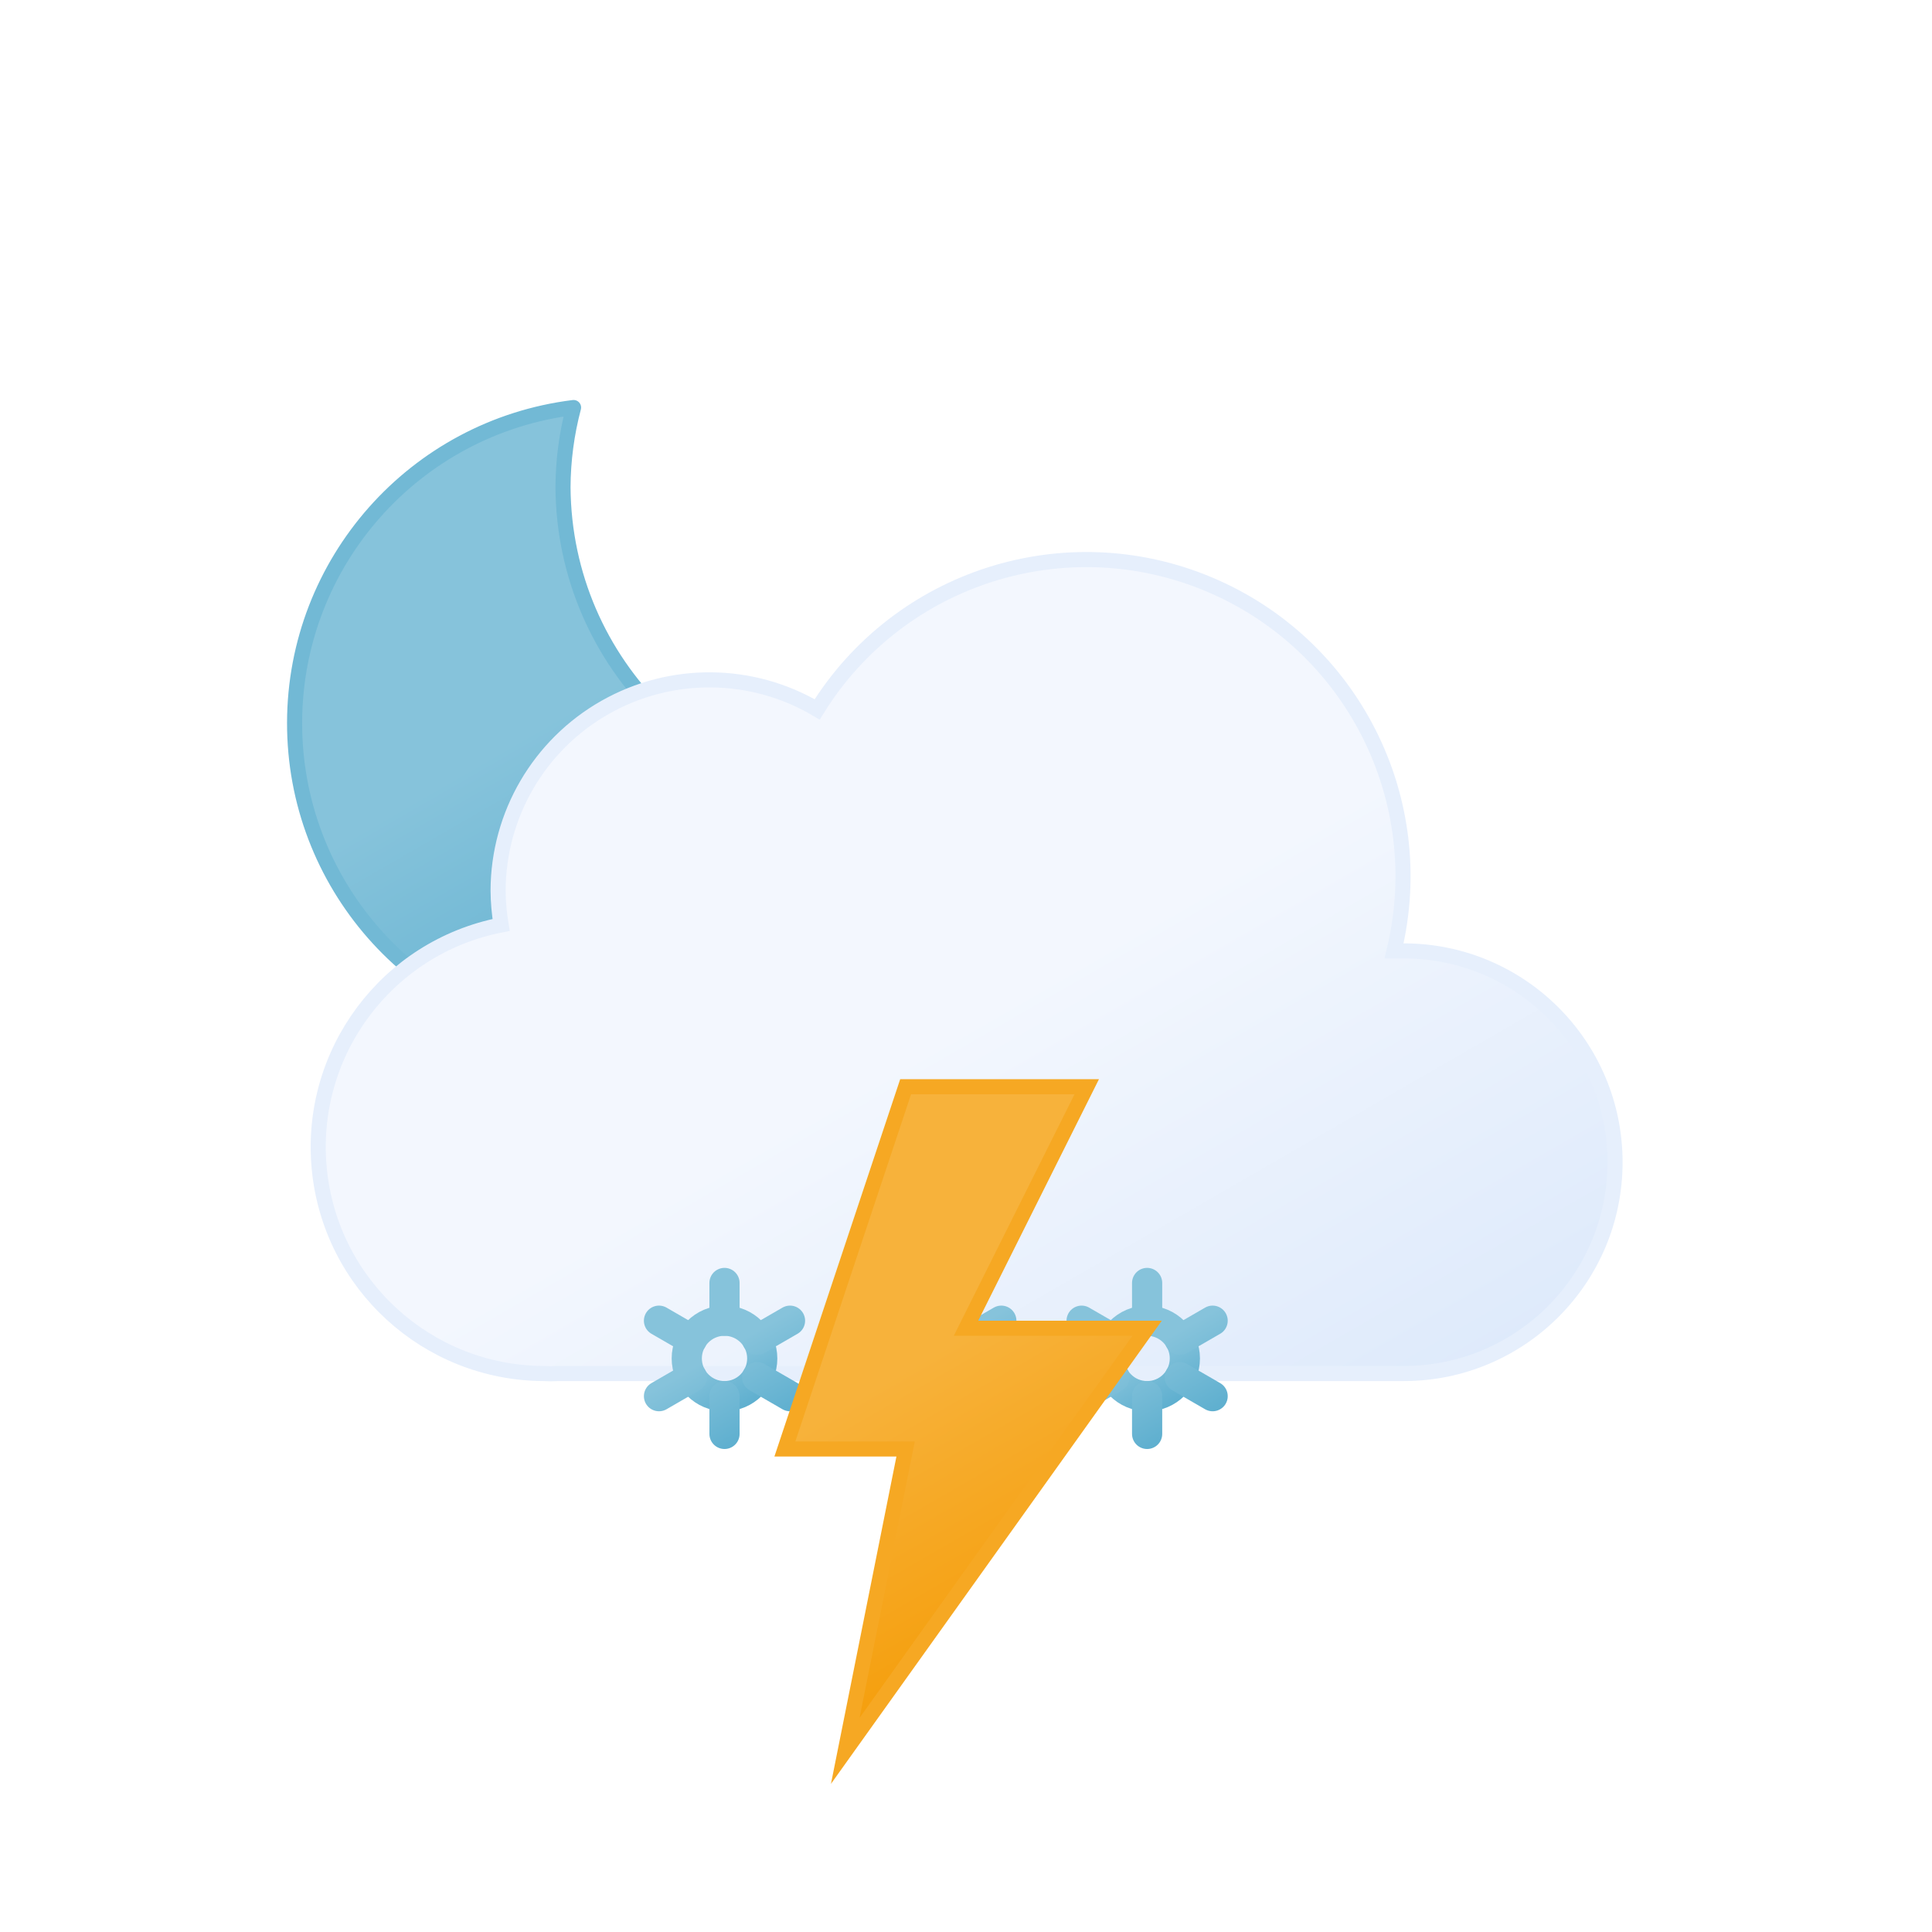
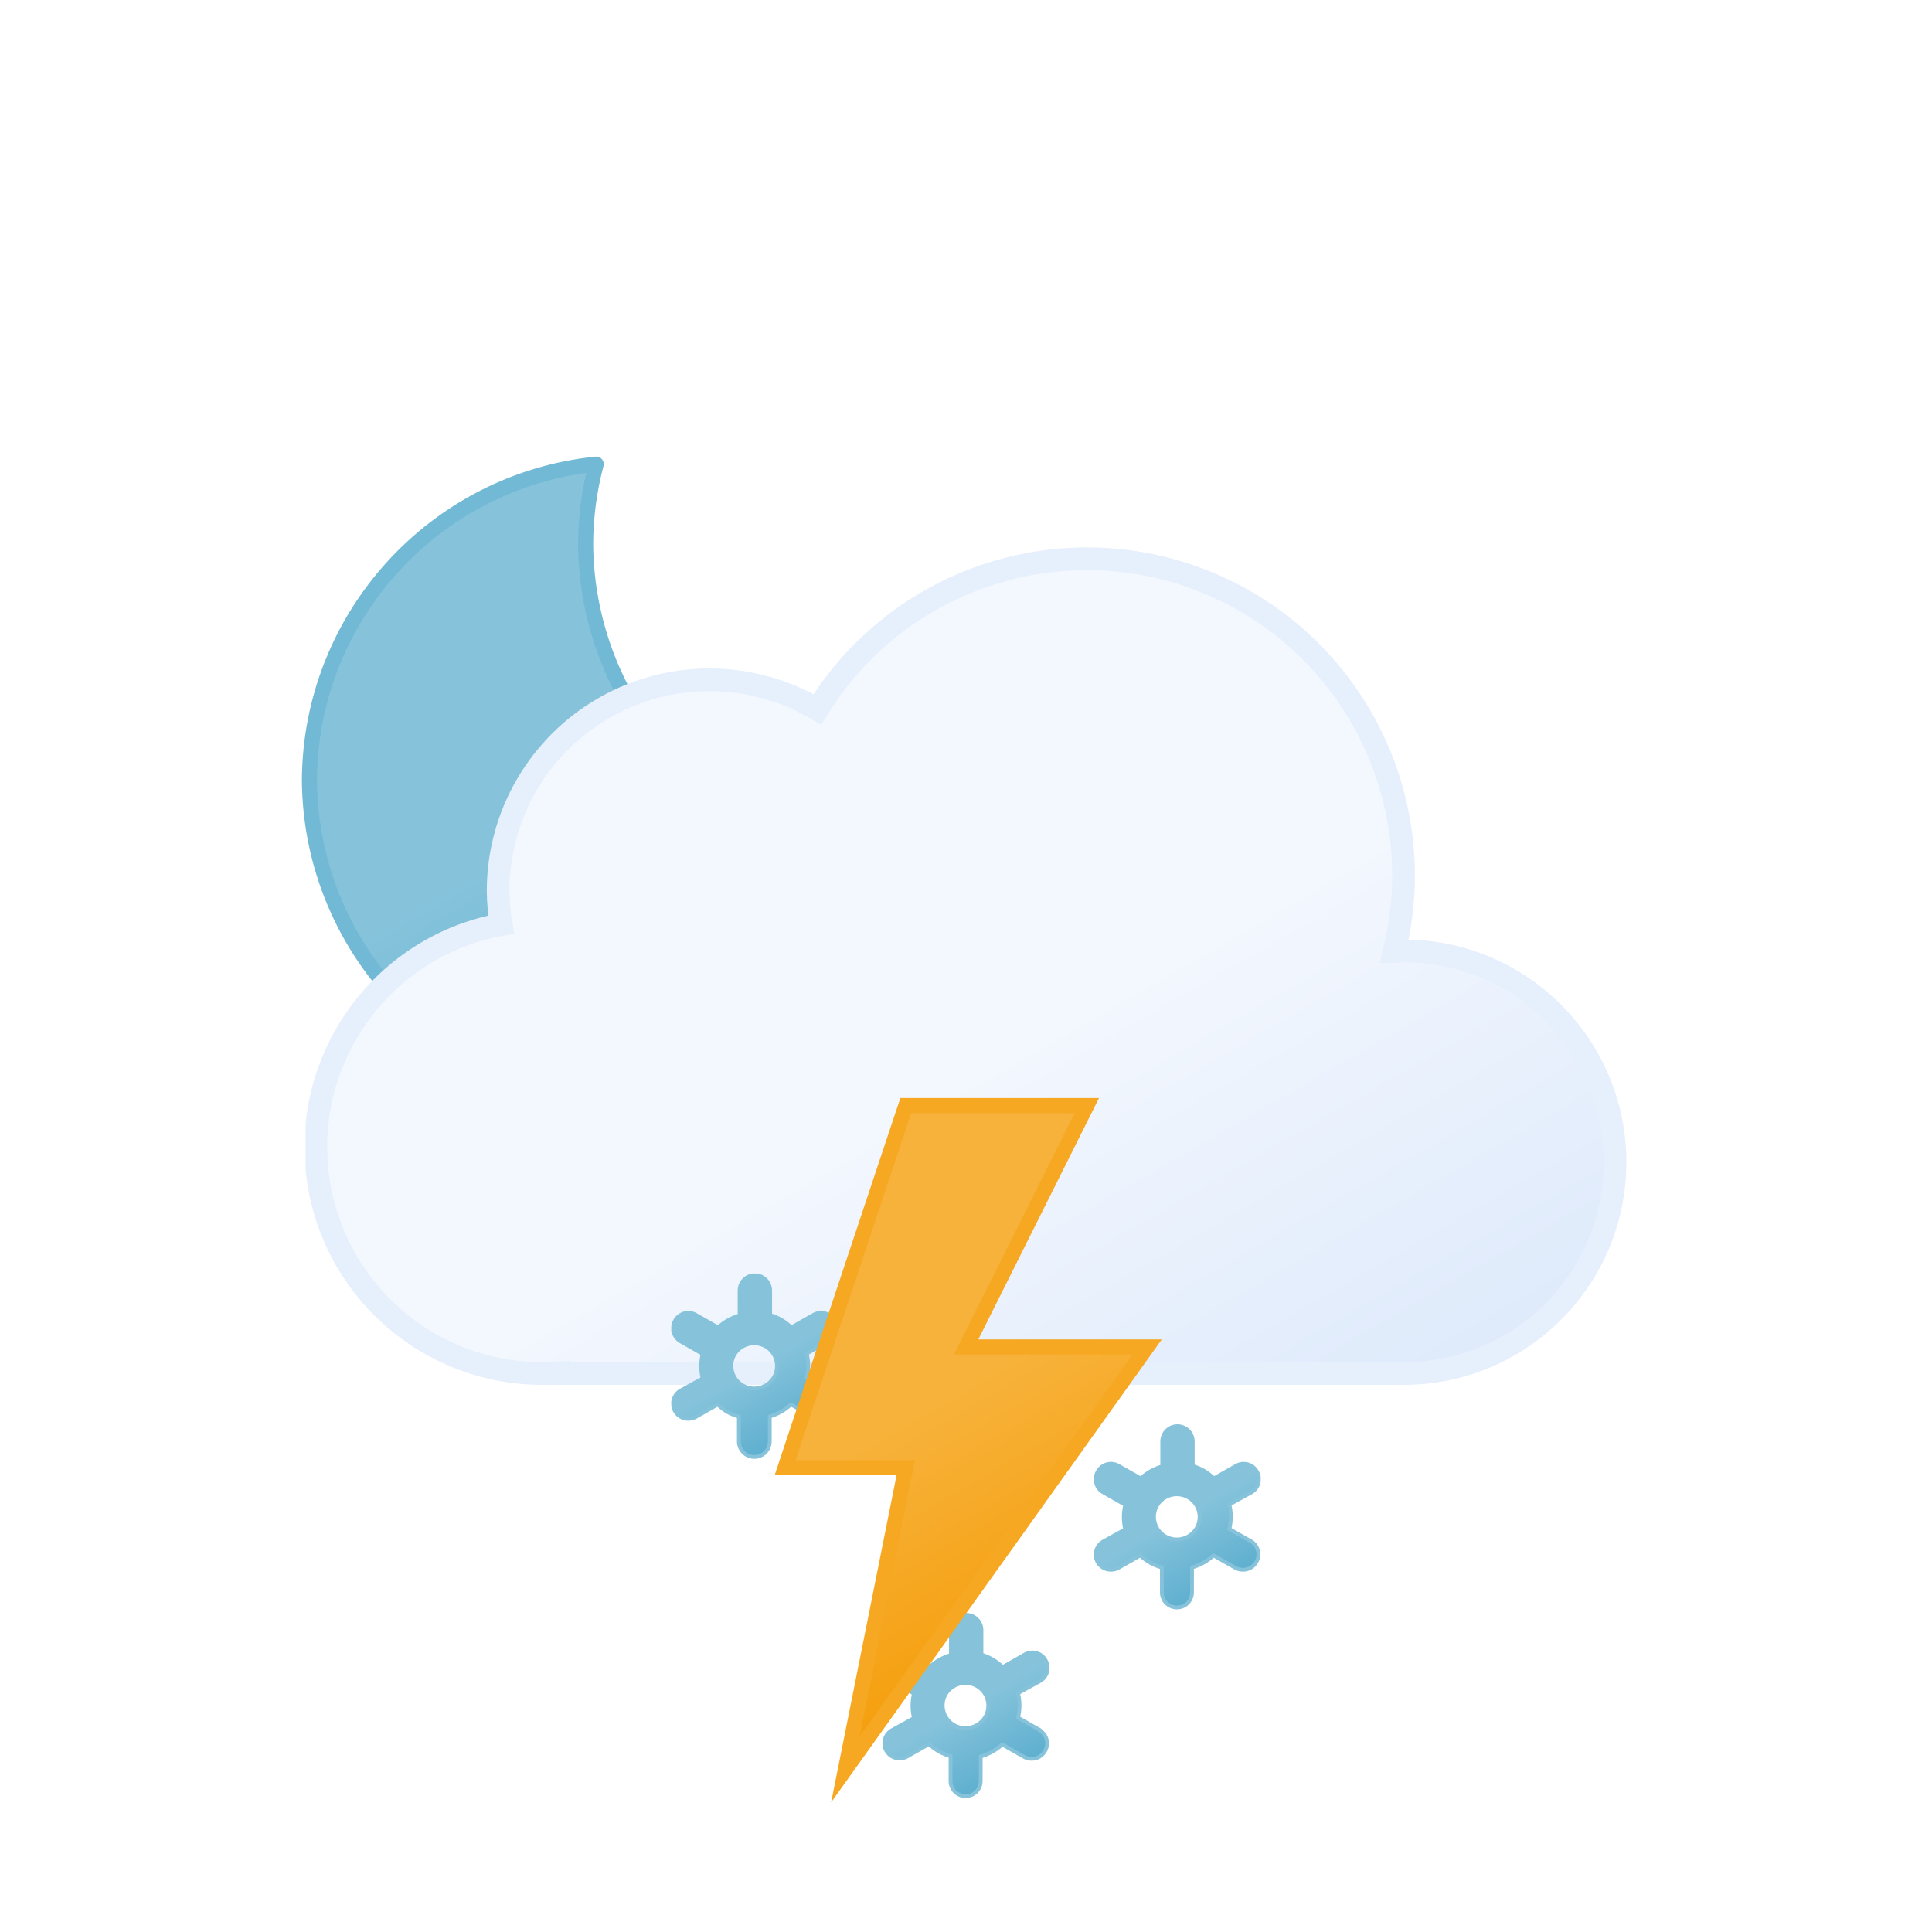
- <svg xmlns="http://www.w3.org/2000/svg" xmlns:xlink="http://www.w3.org/1999/xlink" viewBox="0 0 64 64">
+ <svg xmlns="http://www.w3.org/2000/svg" xmlns:xlink="http://www.w3.org/1999/xlink" viewBox="0 0 512 512">
  <defs>
-     <linearGradient id="a" x1="13.58" x2="24.15" y1="15.57" y2="33.87" gradientUnits="userSpaceOnUse">
-       <stop offset="0" stop-color="#86c3db" />
-       <stop offset=".45" stop-color="#86c3db" />
-       <stop offset="1" stop-color="#5eafcf" />
-       <animateTransform attributeName="gradientTransform" dur="10s" repeatCount="indefinite" type="rotate" values="10 19.22 24.293; -10 19.22 24.293; 10 19.22 24.293" />
-     </linearGradient>
-     <linearGradient id="b" x1="22.56" x2="39.2" y1="21.96" y2="50.8" gradientUnits="userSpaceOnUse">
+     <linearGradient id="a" x1="99.5" x2="232.6" y1="30.7" y2="261.4" gradientUnits="userSpaceOnUse">
      <stop offset="0" stop-color="#f3f7fe" />
-       <stop offset=".45" stop-color="#f3f7fe" />
+       <stop offset=".5" stop-color="#f3f7fe" />
      <stop offset="1" stop-color="#deeafb" />
    </linearGradient>
-     <linearGradient id="c" x1="30.12" x2="31.88" y1="43.48" y2="46.52" xlink:href="#a">
-       <animateTransform additive="sum" attributeName="gradientTransform" dur="9s" repeatCount="indefinite" type="rotate" values="360 31 45; 0 31 45" />
-     </linearGradient>
-     <linearGradient id="d" x1="29.67" x2="32.33" y1="42.69" y2="47.31" xlink:href="#a">
-       <animateTransform additive="sum" attributeName="gradientTransform" dur="9s" repeatCount="indefinite" type="rotate" values="360 31 45; 0 31 45" />
-     </linearGradient>
-     <linearGradient id="e" x1="23.12" x2="24.88" y1="43.48" y2="46.52" xlink:href="#a">
-       <animateTransform additive="sum" attributeName="gradientTransform" dur="9s" repeatCount="indefinite" type="rotate" values="360 31 45; 0 31 45" />
-     </linearGradient>
-     <linearGradient id="f" x1="22.67" x2="25.33" y1="42.69" y2="47.31" xlink:href="#a">
-       <animateTransform additive="sum" attributeName="gradientTransform" dur="9s" repeatCount="indefinite" type="rotate" values="360 31 45; 0 31 45" />
-     </linearGradient>
-     <linearGradient id="g" x1="37.12" x2="38.88" y1="43.48" y2="46.52" xlink:href="#a">
-       <animateTransform additive="sum" attributeName="gradientTransform" dur="9s" repeatCount="indefinite" type="rotate" values="360 31 45; 0 31 45" />
-     </linearGradient>
-     <linearGradient id="h" x1="36.67" x2="39.33" y1="42.69" y2="47.31" xlink:href="#a">
-       <animateTransform additive="sum" attributeName="gradientTransform" dur="9s" repeatCount="indefinite" type="rotate" values="360 31 45; 0 31 45" />
-     </linearGradient>
-     <linearGradient id="i" x1="26.74" x2="35.76" y1="37.88" y2="53.52" gradientUnits="userSpaceOnUse">
+     <linearGradient id="b" x1="8.7" x2="80.9" y1="17.1" y2="142.1" gradientUnits="userSpaceOnUse">
      <stop offset="0" stop-color="#f7b23b" />
-       <stop offset=".45" stop-color="#f7b23b" />
+       <stop offset=".5" stop-color="#f7b23b" />
      <stop offset="1" stop-color="#f59e0b" />
    </linearGradient>
+     <linearGradient id="c" x1="34.7" x2="119.2" y1="18.6" y2="165" gradientUnits="userSpaceOnUse">
+       <stop offset="0" stop-color="#86c3db" />
+       <stop offset=".5" stop-color="#86c3db" />
+       <stop offset="1" stop-color="#5eafcf" />
+     </linearGradient>
+     <linearGradient xlink:href="#c" id="d" x1="11.4" x2="32.8" y1="5.9" y2="43.1" />
+     <linearGradient xlink:href="#c" id="e" x1="67.4" x2="88.8" y1="95.9" y2="133.1" />
+     <linearGradient xlink:href="#c" id="f" x1="123.4" x2="144.8" y1="45.9" y2="83.1" />
+     <symbol id="h" viewBox="0 0 172 172">
+       <path fill="url(#c)" stroke="#72b9d5" stroke-linecap="round" stroke-linejoin="round" stroke-width="4" d="M160.6 107.4a84.8 84.8 0 01-85.4-84.3A83.3 83.3 0 0178 2 84.7 84.7 0 002 85.7 84.8 84.8 0 0087.4 170a85.2 85.2 0 0082.6-63.1 88 88 0 01-9.4.5Z" />
+     </symbol>
+     <symbol id="i" viewBox="0 0 350 222">
+       <path fill="url(#a)" stroke="#e6effc" stroke-miterlimit="10" stroke-width="6" d="m291 107-2.5.1A83.9 83.9 0 00135.6 43 56 56 0 0051 91a56.6 56.6 0 00.8 9A60 60 0 0063 219l4-.2v.2h224a56 56 0 000-112Z" />
+     </symbol>
+     <symbol id="g" viewBox="0 0 351 246">
+       <use xlink:href="#h" width="172" height="172" />
+       <use xlink:href="#i" width="350" height="222" transform="translate(1 24)" />
+     </symbol>
+     <symbol id="j" viewBox="0 0 156.2 139">
+       <path fill="url(#d)" stroke="#86c3db" stroke-miterlimit="10" d="m41.7 31-5.8-3.3a13.7 13.7 0 000-6.5l5.8-3.2a4 4 0 001.5-5.5 4 4 0 00-5.6-1.5l-5.8 3.3a13.6 13.6 0 00-2.6-2 13.8 13.8 0 00-3-1.3V4.5a4 4 0 00-8.1 0v6.6a14.3 14.3 0 00-5.7 3.2L6.6 11A4 4 0 001 12.5 4 4 0 002.5 18l5.8 3.3a13.7 13.7 0 000 6.5L2.5 31A4 4 0 001 36.5a4 4 0 003.5 2 4 4 0 002-.5l5.8-3.3a13.6 13.6 0 002.6 2 13.8 13.8 0 003 1.2v6.6a4 4 0 008.2 0v-6.6a14.2 14.2 0 005.6-3.2l6 3.3a4 4 0 002 .5 4 4 0 003.4-2 4 4 0 00-1.4-5.5ZM19 29.7a6 6 0 01-2.3-8.2 6.1 6.1 0 015.3-3 6.2 6.2 0 013 .8 6 6 0 012.2 8.2 6.1 6.1 0 01-8.2 2.2Z" />
+       <path fill="url(#e)" stroke="#86c3db" stroke-miterlimit="10" d="m97.7 121-5.8-3.3a13.7 13.7 0 000-6.5l5.8-3.2a4 4 0 001.5-5.5 4 4 0 00-5.6-1.5l-5.8 3.3a13.6 13.6 0 00-2.6-2 13.8 13.8 0 00-3-1.3v-6.5a4 4 0 00-8.1 0v6.6a14.3 14.3 0 00-5.7 3.2l-5.8-3.3a4 4 0 00-5.6 1.5 4 4 0 001.5 5.5l5.8 3.3a13.7 13.7 0 000 6.5l-5.8 3.2a4 4 0 00-1.5 5.5 4 4 0 003.5 2 4 4 0 002-.5l5.8-3.3a13.6 13.6 0 002.7 2 13.8 13.8 0 003 1.2v6.6a4 4 0 008 0V128a14.2 14.2 0 005.7-3.2l5.8 3.3a4 4 0 002 .5 4 4 0 003.5-2 4 4 0 00-1.3-5.5ZM75 119.7a6 6 0 01-2.3-8.2 6.1 6.1 0 015.3-3 6.2 6.2 0 013 .8 6 6 0 012.2 8.2 6.1 6.1 0 01-8.2 2.2Z" />
+       <path fill="url(#f)" stroke="#86c3db" stroke-miterlimit="10" d="m153.7 71-5.8-3.3a13.7 13.7 0 000-6.5l5.8-3.2a4 4 0 001.5-5.5 4 4 0 00-5.6-1.5l-5.8 3.3a13.6 13.6 0 00-2.6-2 13.8 13.8 0 00-3-1.3v-6.5a4 4 0 00-8.1 0v6.6a14.3 14.3 0 00-5.7 3.2l-5.8-3.3a4 4 0 00-5.6 1.5 4 4 0 001.5 5.5l5.8 3.3a13.7 13.7 0 000 6.5l-5.8 3.2a4 4 0 00-1.5 5.5 4 4 0 003.5 2 4 4 0 002-.5l5.8-3.3a13.6 13.6 0 002.7 2 13.8 13.8 0 003 1.2v6.6a4 4 0 008 0v-6.6a14.2 14.2 0 005.7-3.2l5.8 3.3a4 4 0 002 .5 4 4 0 003.5-2 4 4 0 00-1.3-5.5ZM131 69.7a6 6 0 01-2.3-8.2 6.1 6.1 0 015.3-3 6.2 6.2 0 013 .8 6 6 0 012.2 8.2 6.1 6.1 0 01-8.2 2.2Z" />
+     </symbol>
+     <symbol id="k" viewBox="0 0 102.7 186.8">
+       <path fill="url(#b)" stroke="#f6a823" stroke-miterlimit="10" stroke-width="4" d="m34.8 2-32 96h32l-16 80 80-112h-48l32-64h-48z" />
+     </symbol>
  </defs>
-   <g>
-     <path fill="url(#a)" stroke="#72b9d5" stroke-linecap="round" stroke-linejoin="round" stroke-width=".5" d="M29.33 26.68a10.61 10.61 0 01-10.68-10.54A10.5 10.5 0 0119 13.5a10.54 10.54 0 1011.5 13.11 11.48 11.48 0 01-1.17.07z" />
-     <animateTransform attributeName="transform" dur="10s" repeatCount="indefinite" type="rotate" values="-10 19.22 24.293; 10 19.22 24.293; -10 19.22 24.293" />
-   </g>
-   <path fill="url(#b)" stroke="#e6effc" stroke-miterlimit="10" stroke-width=".5" d="M46.5 31.5h-.32a10.49 10.49 0 00-19.11-8 7 7 0 00-10.57 6 7.21 7.21 0 00.1 1.14A7.5 7.5 0 0018 45.5a4.19 4.19 0 00.5 0v0h28a7 7 0 000-14z" />
-   <g>
-     <circle cx="31" cy="45" r="1.25" fill="none" stroke="url(#c)" stroke-miterlimit="10" />
-     <path fill="none" stroke="url(#d)" stroke-linecap="round" stroke-miterlimit="10" d="M33.17 46.25l-1.09-.63m-2.16-1.24l-1.09-.63M31 42.5v1.25m0 3.75v-1.25m-1.08-.63l-1.09.63m4.34-2.5l-1.09.63" />
-     <animateTransform additive="sum" attributeName="transform" dur="4s" repeatCount="indefinite" type="translate" values="-1 -6; 1 12" />
-     <animateTransform additive="sum" attributeName="transform" dur="9s" repeatCount="indefinite" type="rotate" values="0 31 45; 360 31 45" />
-     <animate attributeName="opacity" dur="4s" repeatCount="indefinite" values="0;1;1;1;0" />
-   </g>
-   <g>
-     <circle cx="24" cy="45" r="1.25" fill="none" stroke="url(#e)" stroke-miterlimit="10" />
-     <path fill="none" stroke="url(#f)" stroke-linecap="round" stroke-miterlimit="10" d="M26.17 46.25l-1.09-.63m-2.16-1.24l-1.09-.63M24 42.5v1.25m0 3.75v-1.25m-1.08-.63l-1.09.63m4.34-2.5l-1.09.63" />
-     <animateTransform additive="sum" attributeName="transform" begin="-2s" dur="4s" repeatCount="indefinite" type="translate" values="1 -6; -1 12" />
-     <animateTransform additive="sum" attributeName="transform" dur="9s" repeatCount="indefinite" type="rotate" values="0 24 45; 360 24 45" />
-     <animate attributeName="opacity" begin="-2s" dur="4s" repeatCount="indefinite" values="0;1;1;1;0" />
-   </g>
-   <g>
-     <circle cx="38" cy="45" r="1.25" fill="none" stroke="url(#g)" stroke-miterlimit="10" />
-     <path fill="none" stroke="url(#h)" stroke-linecap="round" stroke-miterlimit="10" d="M40.17 46.25l-1.09-.63m-2.16-1.24l-1.09-.63M38 42.5v1.25m0 3.75v-1.25m-1.08-.63l-1.09.63m4.34-2.5l-1.09.63" />
-     <animateTransform additive="sum" attributeName="transform" begin="-1s" dur="4s" repeatCount="indefinite" type="translate" values="1 -6; -1 12" />
-     <animateTransform additive="sum" attributeName="transform" dur="9s" repeatCount="indefinite" type="rotate" values="0 38 45; 360 38 45" />
-     <animate attributeName="opacity" begin="-1s" dur="4s" repeatCount="indefinite" values="0;1;1;1;0" />
-   </g>
-   <path fill="url(#i)" stroke="#f6a823" stroke-miterlimit="10" stroke-width=".5" d="M30 36l-4 12h4l-2 10 10-14h-6l4-8h-6z">
-     <animate attributeName="opacity" dur="2s" repeatCount="indefinite" values="1; 1; 1; 1; 1; 1; 0.1; 1; 0.1; 1; 1; 0.1; 1; 0.1; 1" />
-   </path>
+   <use xlink:href="#g" width="351" height="246" transform="translate(80 121)" />
+   <use xlink:href="#j" width="156.2" height="139" transform="translate(177.9 337.5)" />
+   <use xlink:href="#k" width="102.7" height="186.7" transform="translate(205.23 291)" />
</svg>
